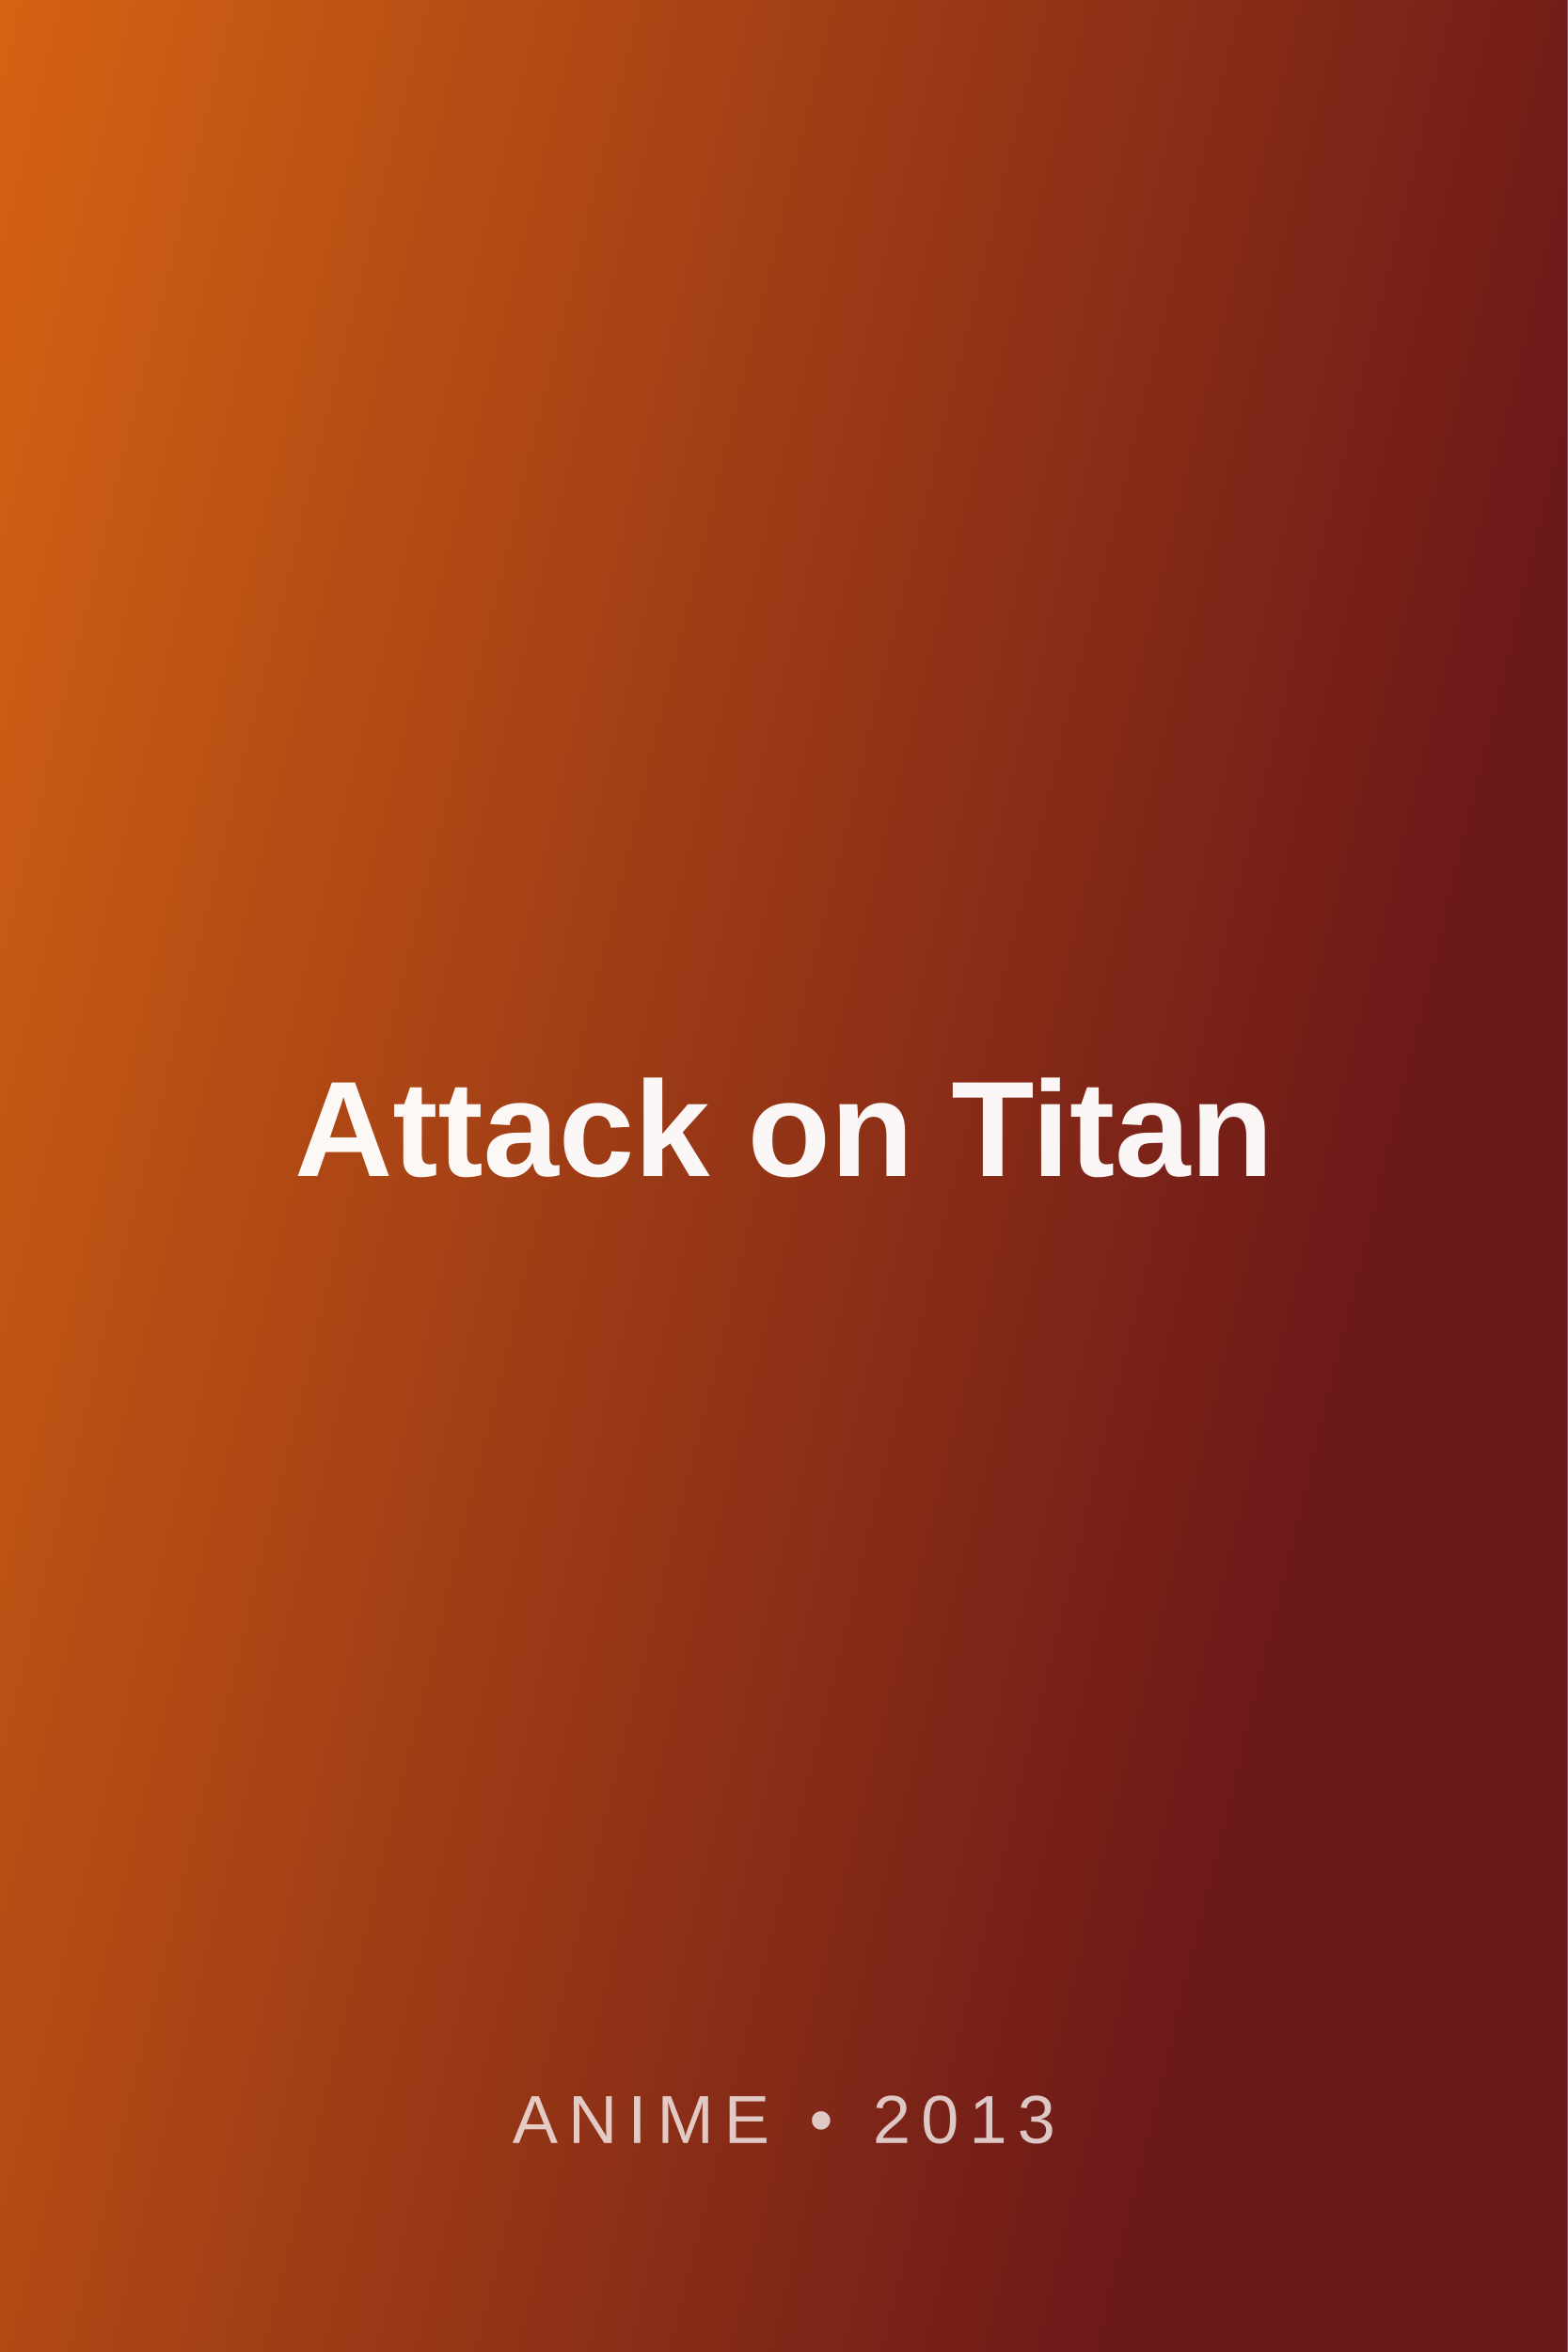
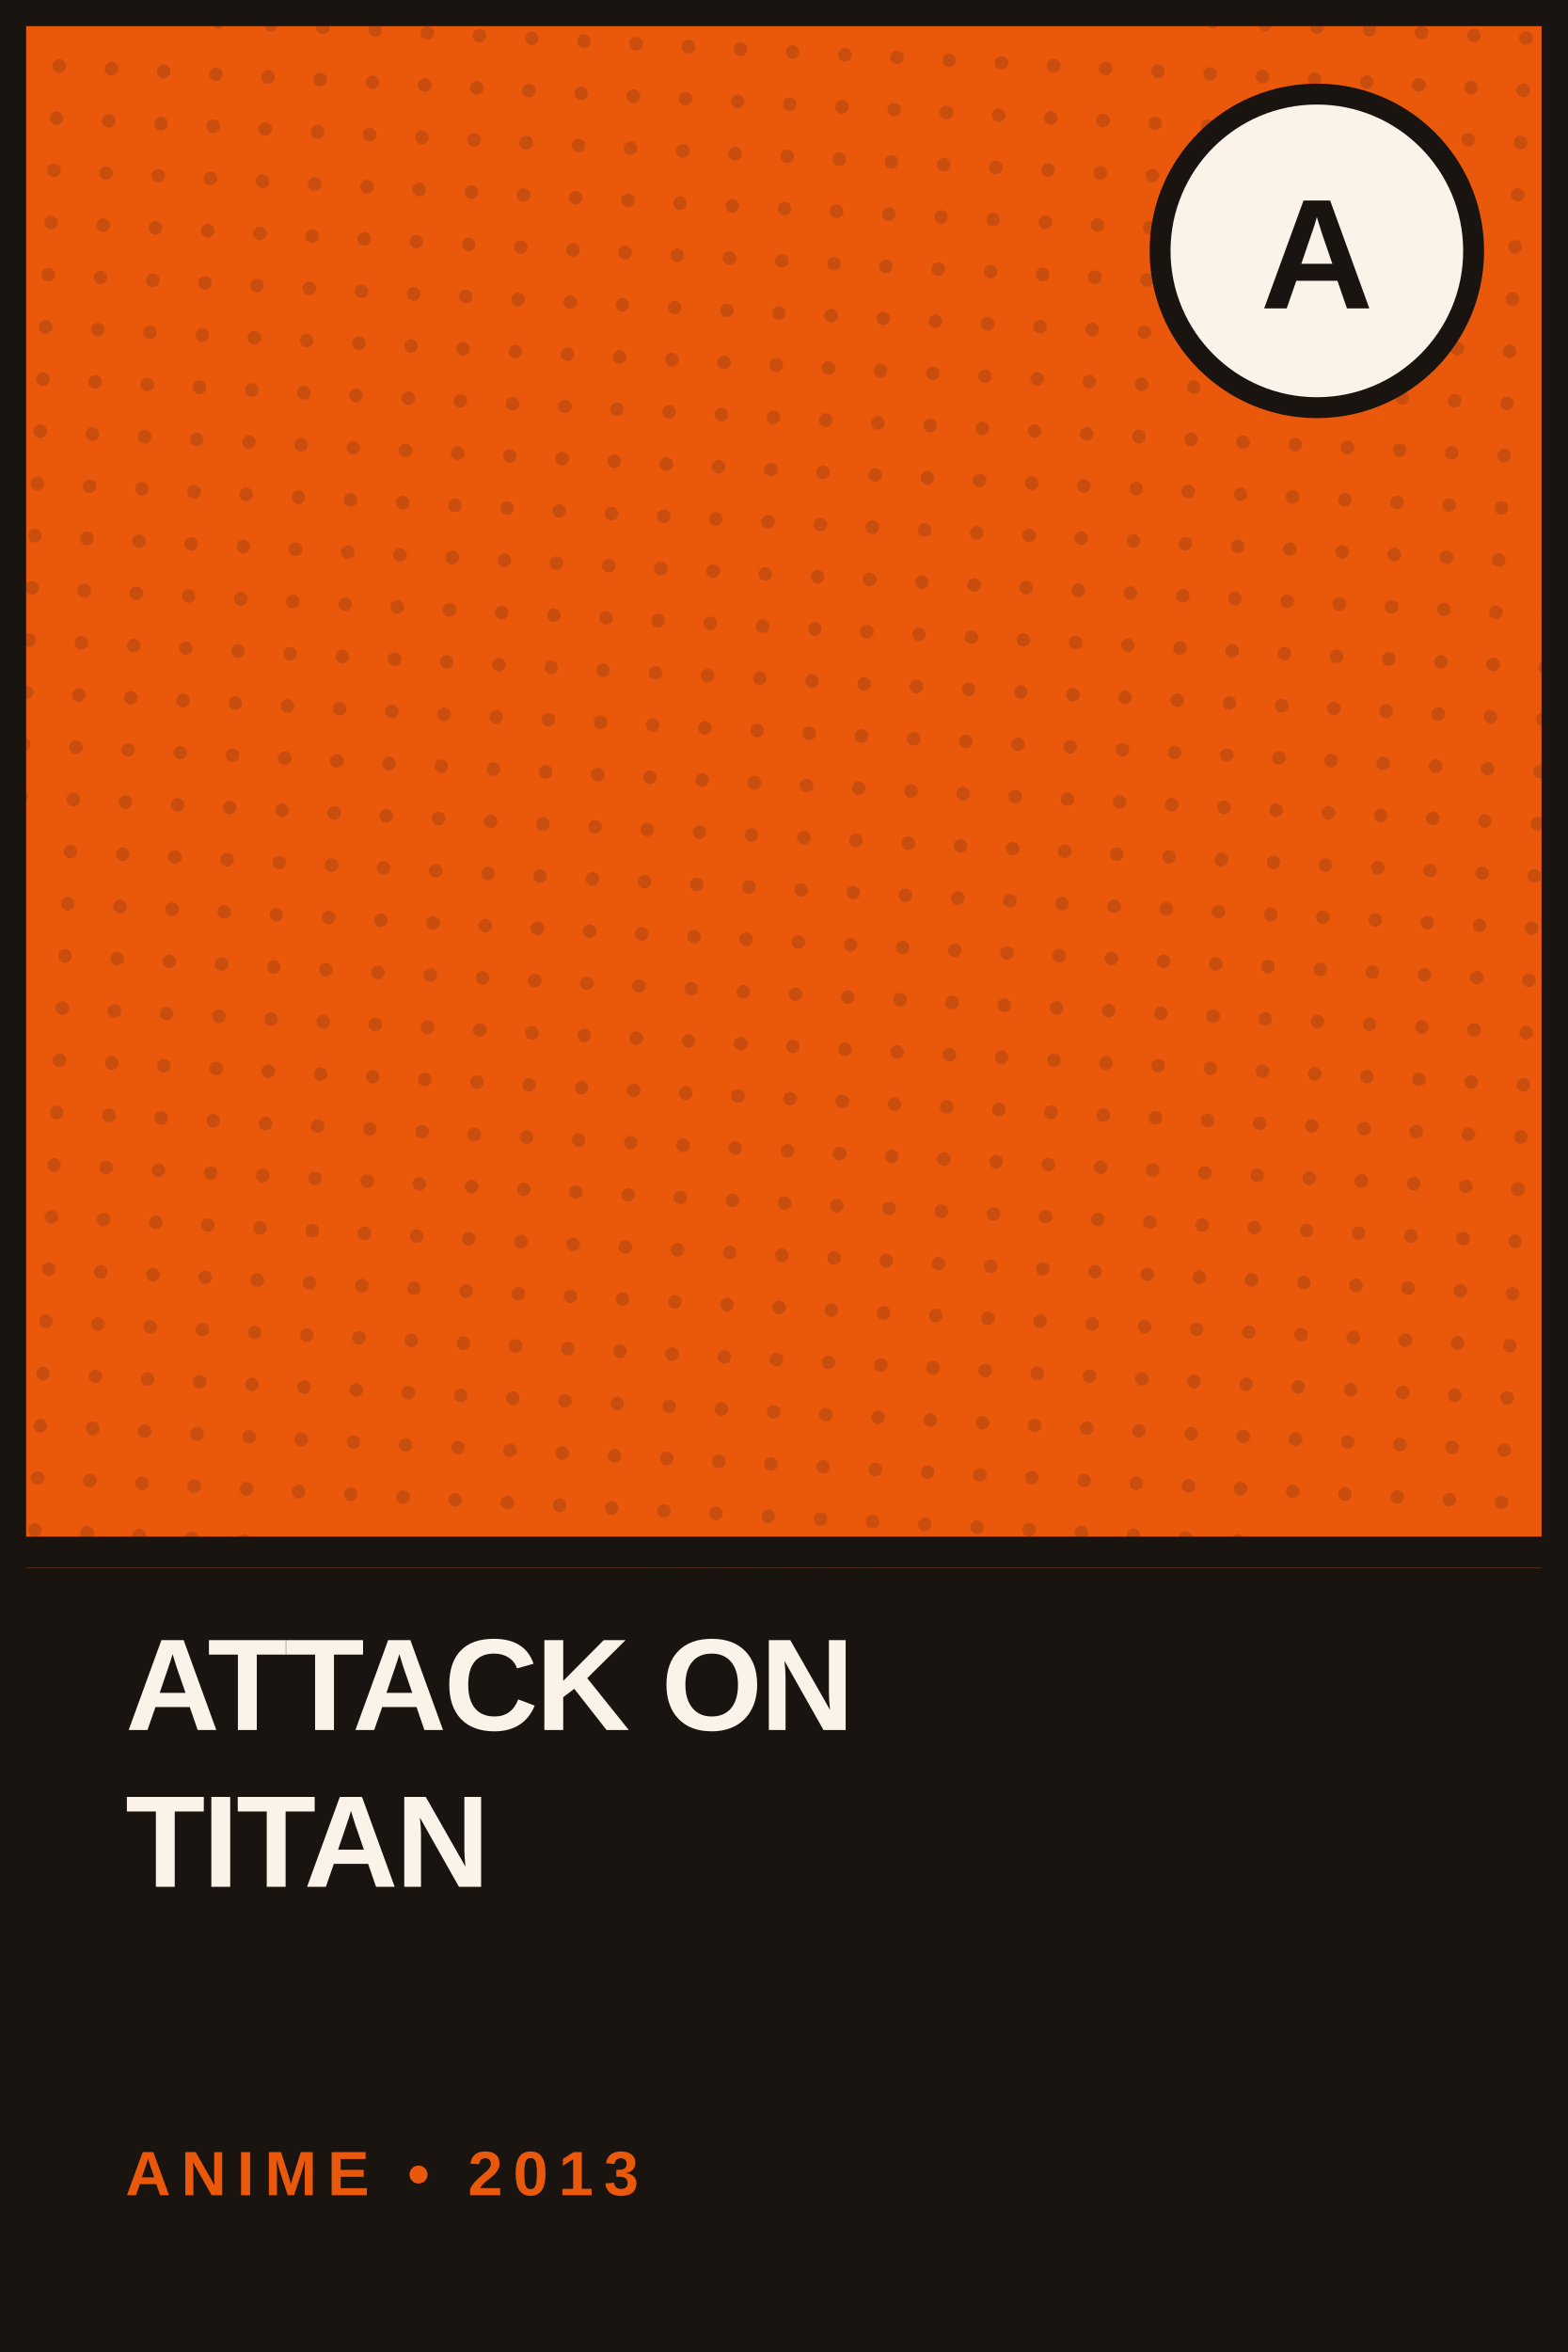
<svg xmlns="http://www.w3.org/2000/svg" viewBox="0 0 300 450">
  <defs>
-     <linearGradient id="g" gradientTransform="rotate(19)">
-       <stop offset="0%" stop-color="#f97316" />
-       <stop offset="100%" stop-color="#7f1d1d" />
-     </linearGradient>
+     <pattern id="dots-attack-on-titan" width="10" height="10" patternUnits="userSpaceOnUse" patternTransform="rotate(3)">
+       <circle cx="2" cy="2" r="1.3" fill="#1a1410" opacity="0.16" />
+     </pattern>
  </defs>
-   <rect width="300" height="450" fill="url(#g)" />
-   <rect width="300" height="450" fill="black" opacity="0.15" />
-   <text x="150" y="225" text-anchor="middle" font-family="'Segoe UI', Arial, sans-serif" font-size="26" font-weight="700" fill="white" opacity="0.96">Attack on Titan</text>
-   <text x="150" y="410" text-anchor="middle" font-family="'Segoe UI', Arial, sans-serif" font-size="13" letter-spacing="2" fill="white" opacity="0.75">ANIME • 2013</text>
+   <rect width="300" height="450" fill="#fbf3ea" />
+   <rect width="300" height="300" fill="#ea580c" />
+   <rect width="300" height="300" fill="url(#dots-attack-on-titan)" />
+   <rect x="0" y="294" width="300" height="6" fill="#1a1410" />
+   <rect width="300" height="450" fill="none" stroke="#1a1410" stroke-width="10" />
+   <circle cx="252" cy="48" r="30" fill="#fbf3ea" stroke="#1a1410" stroke-width="4" />
+   <text x="252" y="59" text-anchor="middle" font-family="'Segoe UI', Arial, sans-serif" font-size="30" font-weight="900" fill="#1a1410">A</text>
+   <rect width="300" height="150" y="300" fill="#1a1410" />
+   <text x="24" y="331" font-family="'Segoe UI', Arial, sans-serif" font-size="25" font-weight="900" letter-spacing="-0.5" fill="#fbf3ea">ATTACK ON</text>
+   <text x="24" y="361" font-family="'Segoe UI', Arial, sans-serif" font-size="25" font-weight="900" letter-spacing="-0.5" fill="#fbf3ea">TITAN</text>
+   <text x="24" y="420" font-family="'Segoe UI', Arial, sans-serif" font-size="12" font-weight="700" letter-spacing="2" fill="#ea580c">ANIME • 2013</text>
</svg>
